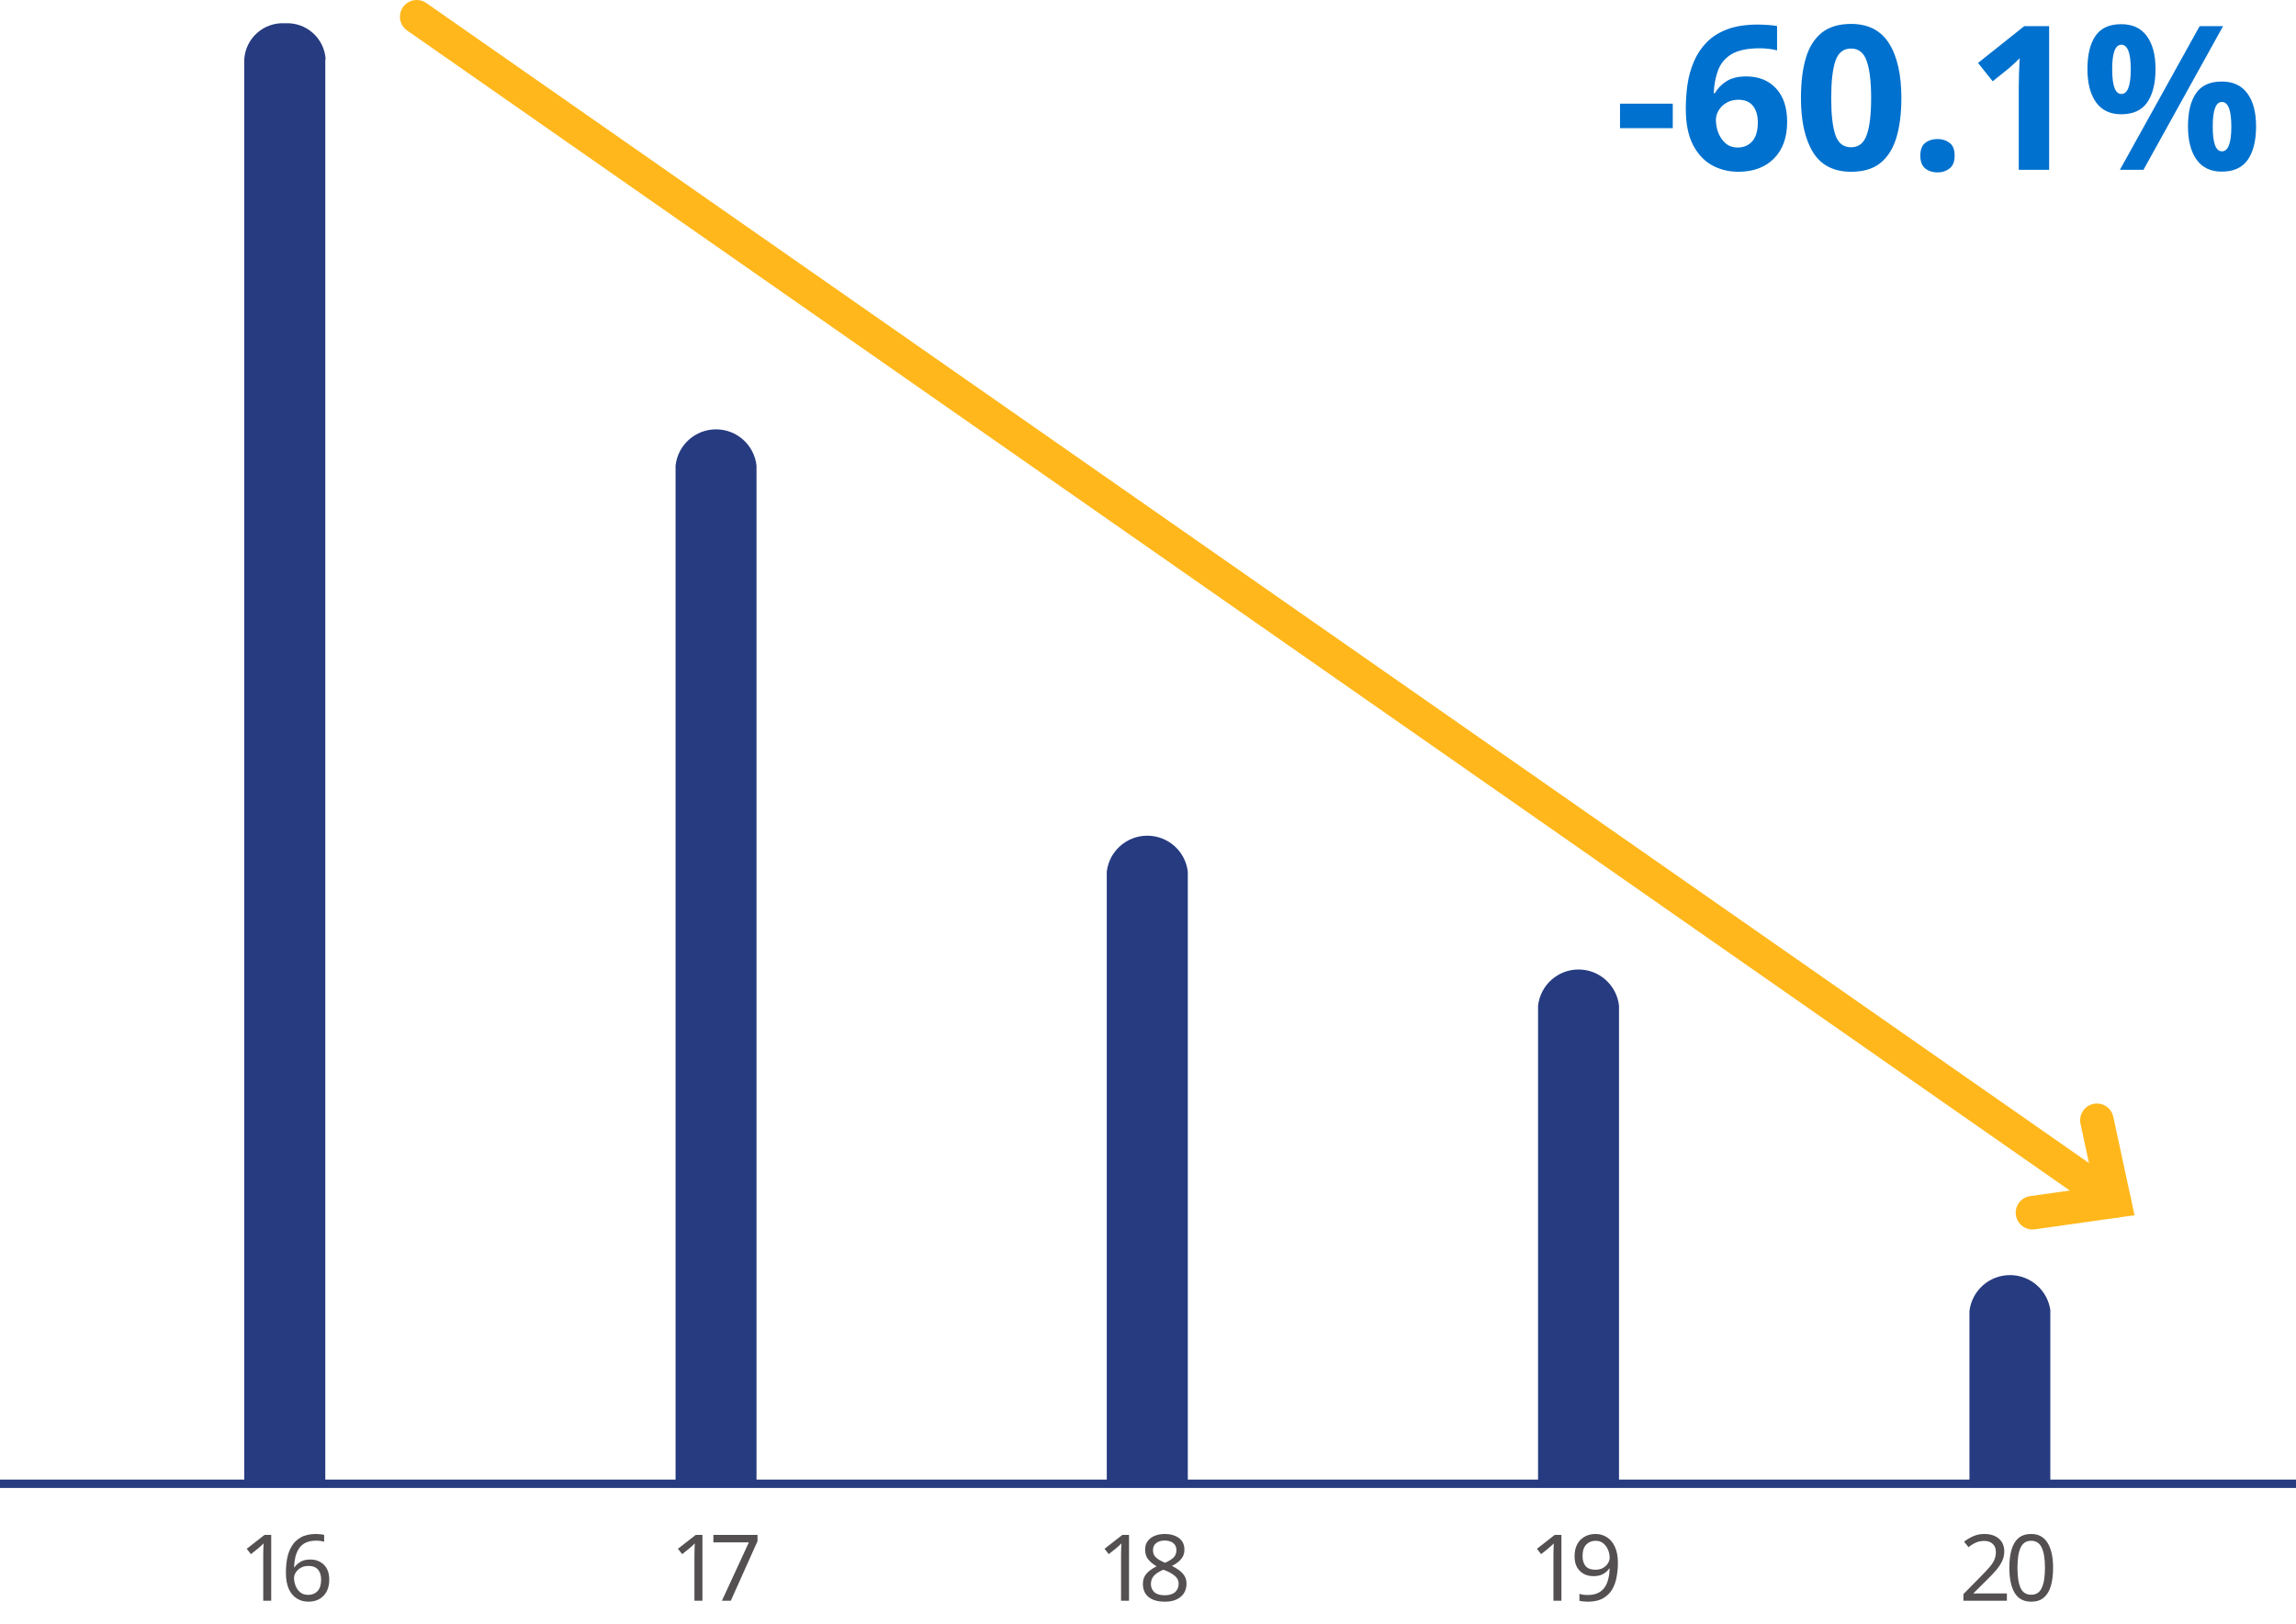
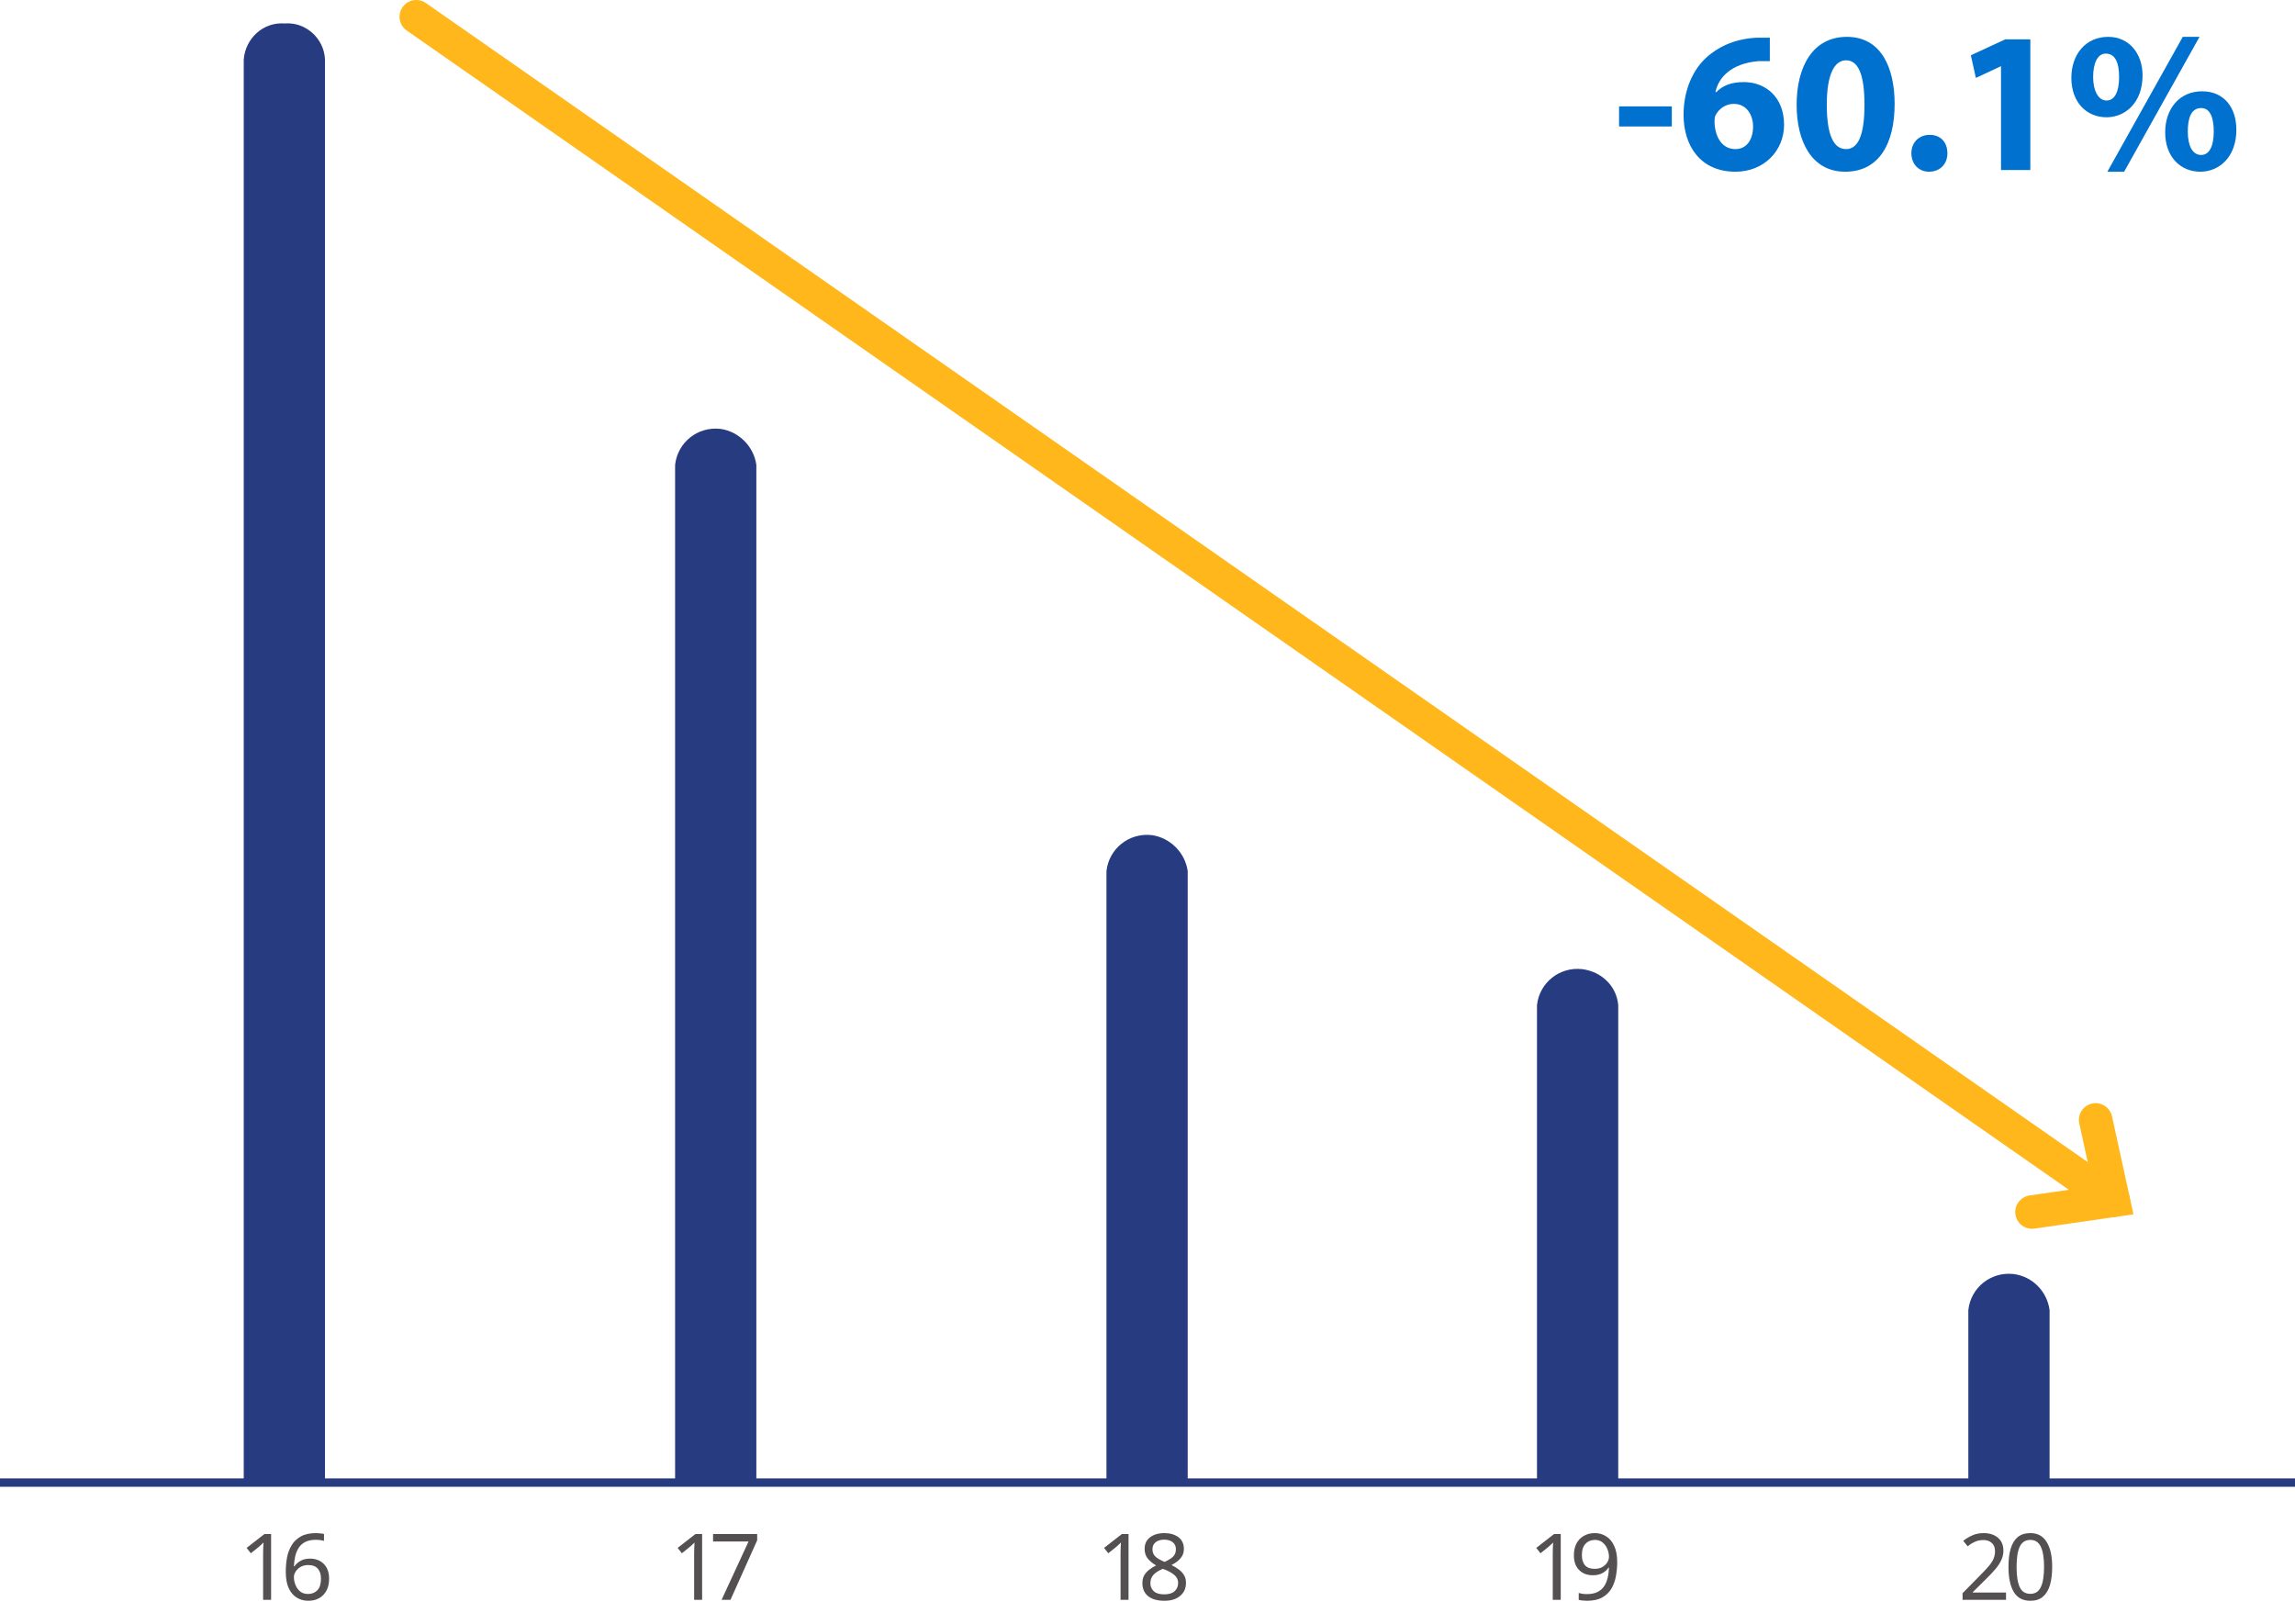
- <svg xmlns="http://www.w3.org/2000/svg" id="Capa_1" data-name="Capa 1" viewBox="0 0 274 193.75">
-   <defs>
-     <style>.cls-1,.cls-10{fill:none;stroke-miterlimit:10;}.cls-1{stroke:#263b80;}.cls-2{fill:#263b80;}.cls-3,.cls-5,.cls-7,.cls-9{font-size:11px;fill:#545051;font-family:MyriadPro-Regular, Myriad Pro;}.cls-4{letter-spacing:-0.05em;}.cls-5{letter-spacing:-0.08em;}.cls-6{letter-spacing:0em;}.cls-7{letter-spacing:-0.06em;}.cls-8{letter-spacing:-0.07em;}.cls-9{letter-spacing:-0.02em;}.cls-10{stroke:#ffb71b;stroke-linecap:round;stroke-width:4px;}.cls-11{font-size:24px;fill:#0071ce;font-family:MyriadPro-Bold, Myriad Pro;font-weight:700;}</style>
-   </defs>
-   <line class="cls-1" y1="177.04" x2="274" y2="177.04" />
-   <path class="cls-2" d="M38.79,12.07V181.75H29.12V12.07A4.59,4.59,0,0,1,34,7.78a4.58,4.58,0,0,1,4.83,4.29" transform="translate(0.03 -5)" />
-   <path class="cls-2" d="M90.25,60.55v121.2H80.59V60.55a4.86,4.86,0,0,1,9.66,0" transform="translate(0.03 -5)" />
-   <path class="cls-2" d="M141.72,109v73h-9.67V109a4.87,4.87,0,0,1,9.67,0" transform="translate(0.03 -5)" />
-   <path class="cls-2" d="M193.18,125v57h-9.66V125a4.86,4.86,0,0,1,9.66,0" transform="translate(0.03 -5)" />
-   <path class="cls-2" d="M244.65,161.43V182H235V161.43a4.87,4.87,0,0,1,9.67,0" transform="translate(0.03 -5)" />
-   <text class="cls-3" transform="translate(28.46 191)">
-     <tspan class="cls-4">1</tspan>
-     <tspan x="5.05" y="0">6</tspan>
-   </text>
-   <text class="cls-5" transform="translate(79.92 191)">1<tspan class="cls-6" x="4.73" y="0">7</tspan>
-   </text>
-   <text class="cls-7" transform="translate(130.83 191)">1<tspan class="cls-6" x="5.03" y="0">8</tspan>
-   </text>
-   <text class="cls-3" transform="translate(182.43 191)">
-     <tspan class="cls-8">1</tspan>
-     <tspan x="4.93" y="0">9</tspan>
-   </text>
-   <text class="cls-9" transform="translate(233.78 191)">2<tspan class="cls-6" x="5.48" y="0">0</tspan>
-   </text>
-   <line class="cls-10" x1="49.73" y1="2" x2="252.32" y2="143.32" />
-   <polyline class="cls-10" points="250.24 133.67 252.32 143.32 242.55 144.7" />
-   <text class="cls-11" transform="translate(192.61 20.26)">-60.1% </text>
+ <svg xmlns="http://www.w3.org/2000/svg" version="1.1" id="Capa_1" x="0px" y="0px" viewBox="0 0 274 193.8" style="enable-background:new 0 0 274 193.8;" xml:space="preserve">
+   <style type="text/css">
+ 	.st0{fill:none;stroke:#263B80;stroke-miterlimit:10;}
+ 	.st1{fill:#263B80;}
+ 	.st2{fill:#545051;}
+ 	.st3{font-family:'MyriadPro-Regular';}
+ 	.st4{font-size:11px;}
+ 	.st5{fill:none;stroke:#FFB71B;stroke-width:4;stroke-linecap:round;stroke-miterlimit:10;}
+ 	.st6{enable-background:new    ;}
+ 	.st7{fill:#0071CE;}
+ </style>
+   <line class="st0" x1="0" y1="177" x2="274" y2="177" />
+   <path class="st1" d="M38.8,7.1v169.7h-9.7V7.1c0.2-2.5,2.3-4.5,4.9-4.3c0,0,0,0,0,0C36.5,2.6,38.7,4.6,38.8,7.1" />
+   <path class="st1" d="M90.3,55.5v121.2h-9.7V55.5c0.3-2.7,2.7-4.6,5.4-4.3C88.2,51.5,90,53.3,90.3,55.5" />
+   <path class="st1" d="M141.8,104v73h-9.7v-73c0.3-2.7,2.7-4.6,5.4-4.3C139.7,100,141.5,101.8,141.8,104" />
+   <path class="st1" d="M193.2,120v57h-9.7v-57c0.3-2.7,2.7-4.6,5.4-4.3C191.2,116,193,117.7,193.2,120" />
+   <path class="st1" d="M244.7,156.4V177H235v-20.6c0.3-2.7,2.7-4.6,5.4-4.3C242.7,152.4,244.4,154.2,244.7,156.4" />
+   <text transform="matrix(1 0 0 1 28.46 191)" class="st2 st3 st4">1</text>
+   <text transform="matrix(1 0 0 1 33.51 191)" class="st2 st3 st4">6</text>
+   <text transform="matrix(1 0 0 1 79.92 191)" class="st2 st3 st4">1</text>
+   <text transform="matrix(1 0 0 1 84.65 191)" class="st2 st3 st4">7</text>
+   <text transform="matrix(1 0 0 1 130.83 191)" class="st2 st3 st4">1</text>
+   <text transform="matrix(1 0 0 1 135.86 191)" class="st2 st3 st4">8</text>
+   <text transform="matrix(1 0 0 1 182.43 191)" class="st2 st3 st4">1</text>
+   <text transform="matrix(1 0 0 1 187.36 191)" class="st2 st3 st4">9</text>
+   <text transform="matrix(1 0 0 1 233.78 191)" class="st2 st3 st4">2</text>
+   <text transform="matrix(1 0 0 1 239.26 191)" class="st2 st3 st4">0</text>
+   <line class="st5" x1="49.7" y1="2" x2="252.3" y2="143.3" />
+   <polyline class="st5" points="250.2,133.7 252.3,143.3 242.6,144.7 " />
+   <g class="st6">
+     <path class="st7" d="M199.6,12.7v2.4h-6.3v-2.4H199.6z" />
+     <path class="st7" d="M211.3,7.3c-0.4,0-0.8,0-1.4,0c-3.2,0.3-4.7,1.9-5.1,3.7h0.1c0.8-0.8,1.8-1.2,3.3-1.2c2.6,0,4.8,1.8,4.8,5.1   c0,3.1-2.4,5.6-5.8,5.6c-4.2,0-6.2-3.1-6.2-6.8c0-2.9,1.1-5.4,2.8-6.9c1.6-1.4,3.6-2.2,6-2.3c0.7,0,1.1,0,1.5,0V7.3z M209.3,15.1   c0-1.4-0.8-2.7-2.3-2.7c-1,0-1.8,0.6-2.2,1.4c-0.1,0.2-0.1,0.5-0.1,0.9c0.1,1.7,0.9,3.1,2.5,3.1C208.5,17.8,209.3,16.7,209.3,15.1z   " />
+     <path class="st7" d="M226.2,12.4c0,4.8-1.9,8.1-5.9,8.1c-4,0-5.8-3.6-5.8-8c0-4.5,1.9-8.1,6-8.1C224.6,4.4,226.2,8.1,226.2,12.4z    M218.1,12.5c0,3.6,0.8,5.3,2.3,5.3s2.2-1.8,2.2-5.3c0-3.5-0.7-5.3-2.2-5.3C219,7.2,218.1,8.9,218.1,12.5z" />
+     <path class="st7" d="M228.2,18.3c0-1.3,0.9-2.2,2.2-2.2c1.3,0,2.1,0.9,2.1,2.2c0,1.3-0.9,2.2-2.2,2.2   C229.1,20.5,228.2,19.6,228.2,18.3z" />
+     <path class="st7" d="M238.9,7.9L238.9,7.9l-3,1.4l-0.6-2.7l4.1-1.9h3v15.6h-3.5V7.9z" />
+     <path class="st7" d="M255.8,9c0,3.3-2.1,5-4.3,5c-2.4,0-4.2-1.8-4.2-4.7c0-2.8,1.7-4.9,4.4-4.9C254.2,4.4,255.8,6.4,255.8,9z    M249.9,9.2c0,1.6,0.6,2.8,1.6,2.8c1,0,1.5-1.1,1.5-2.8c0-1.6-0.4-2.8-1.6-2.8C250.4,6.4,249.9,7.6,249.9,9.2z M251.6,20.5l9-16.1   h2l-9,16.1H251.6z M267,15.5c0,3.3-2.1,5-4.3,5c-2.4,0-4.2-1.8-4.2-4.7c0-2.8,1.7-4.9,4.4-4.9C265.5,10.9,267,12.8,267,15.5z    M261.2,15.7c0,1.6,0.5,2.8,1.6,2.8c1,0,1.5-1.1,1.5-2.8c0-1.6-0.4-2.8-1.5-2.8C261.6,12.9,261.2,14.1,261.2,15.7z" />
+   </g>
</svg>
